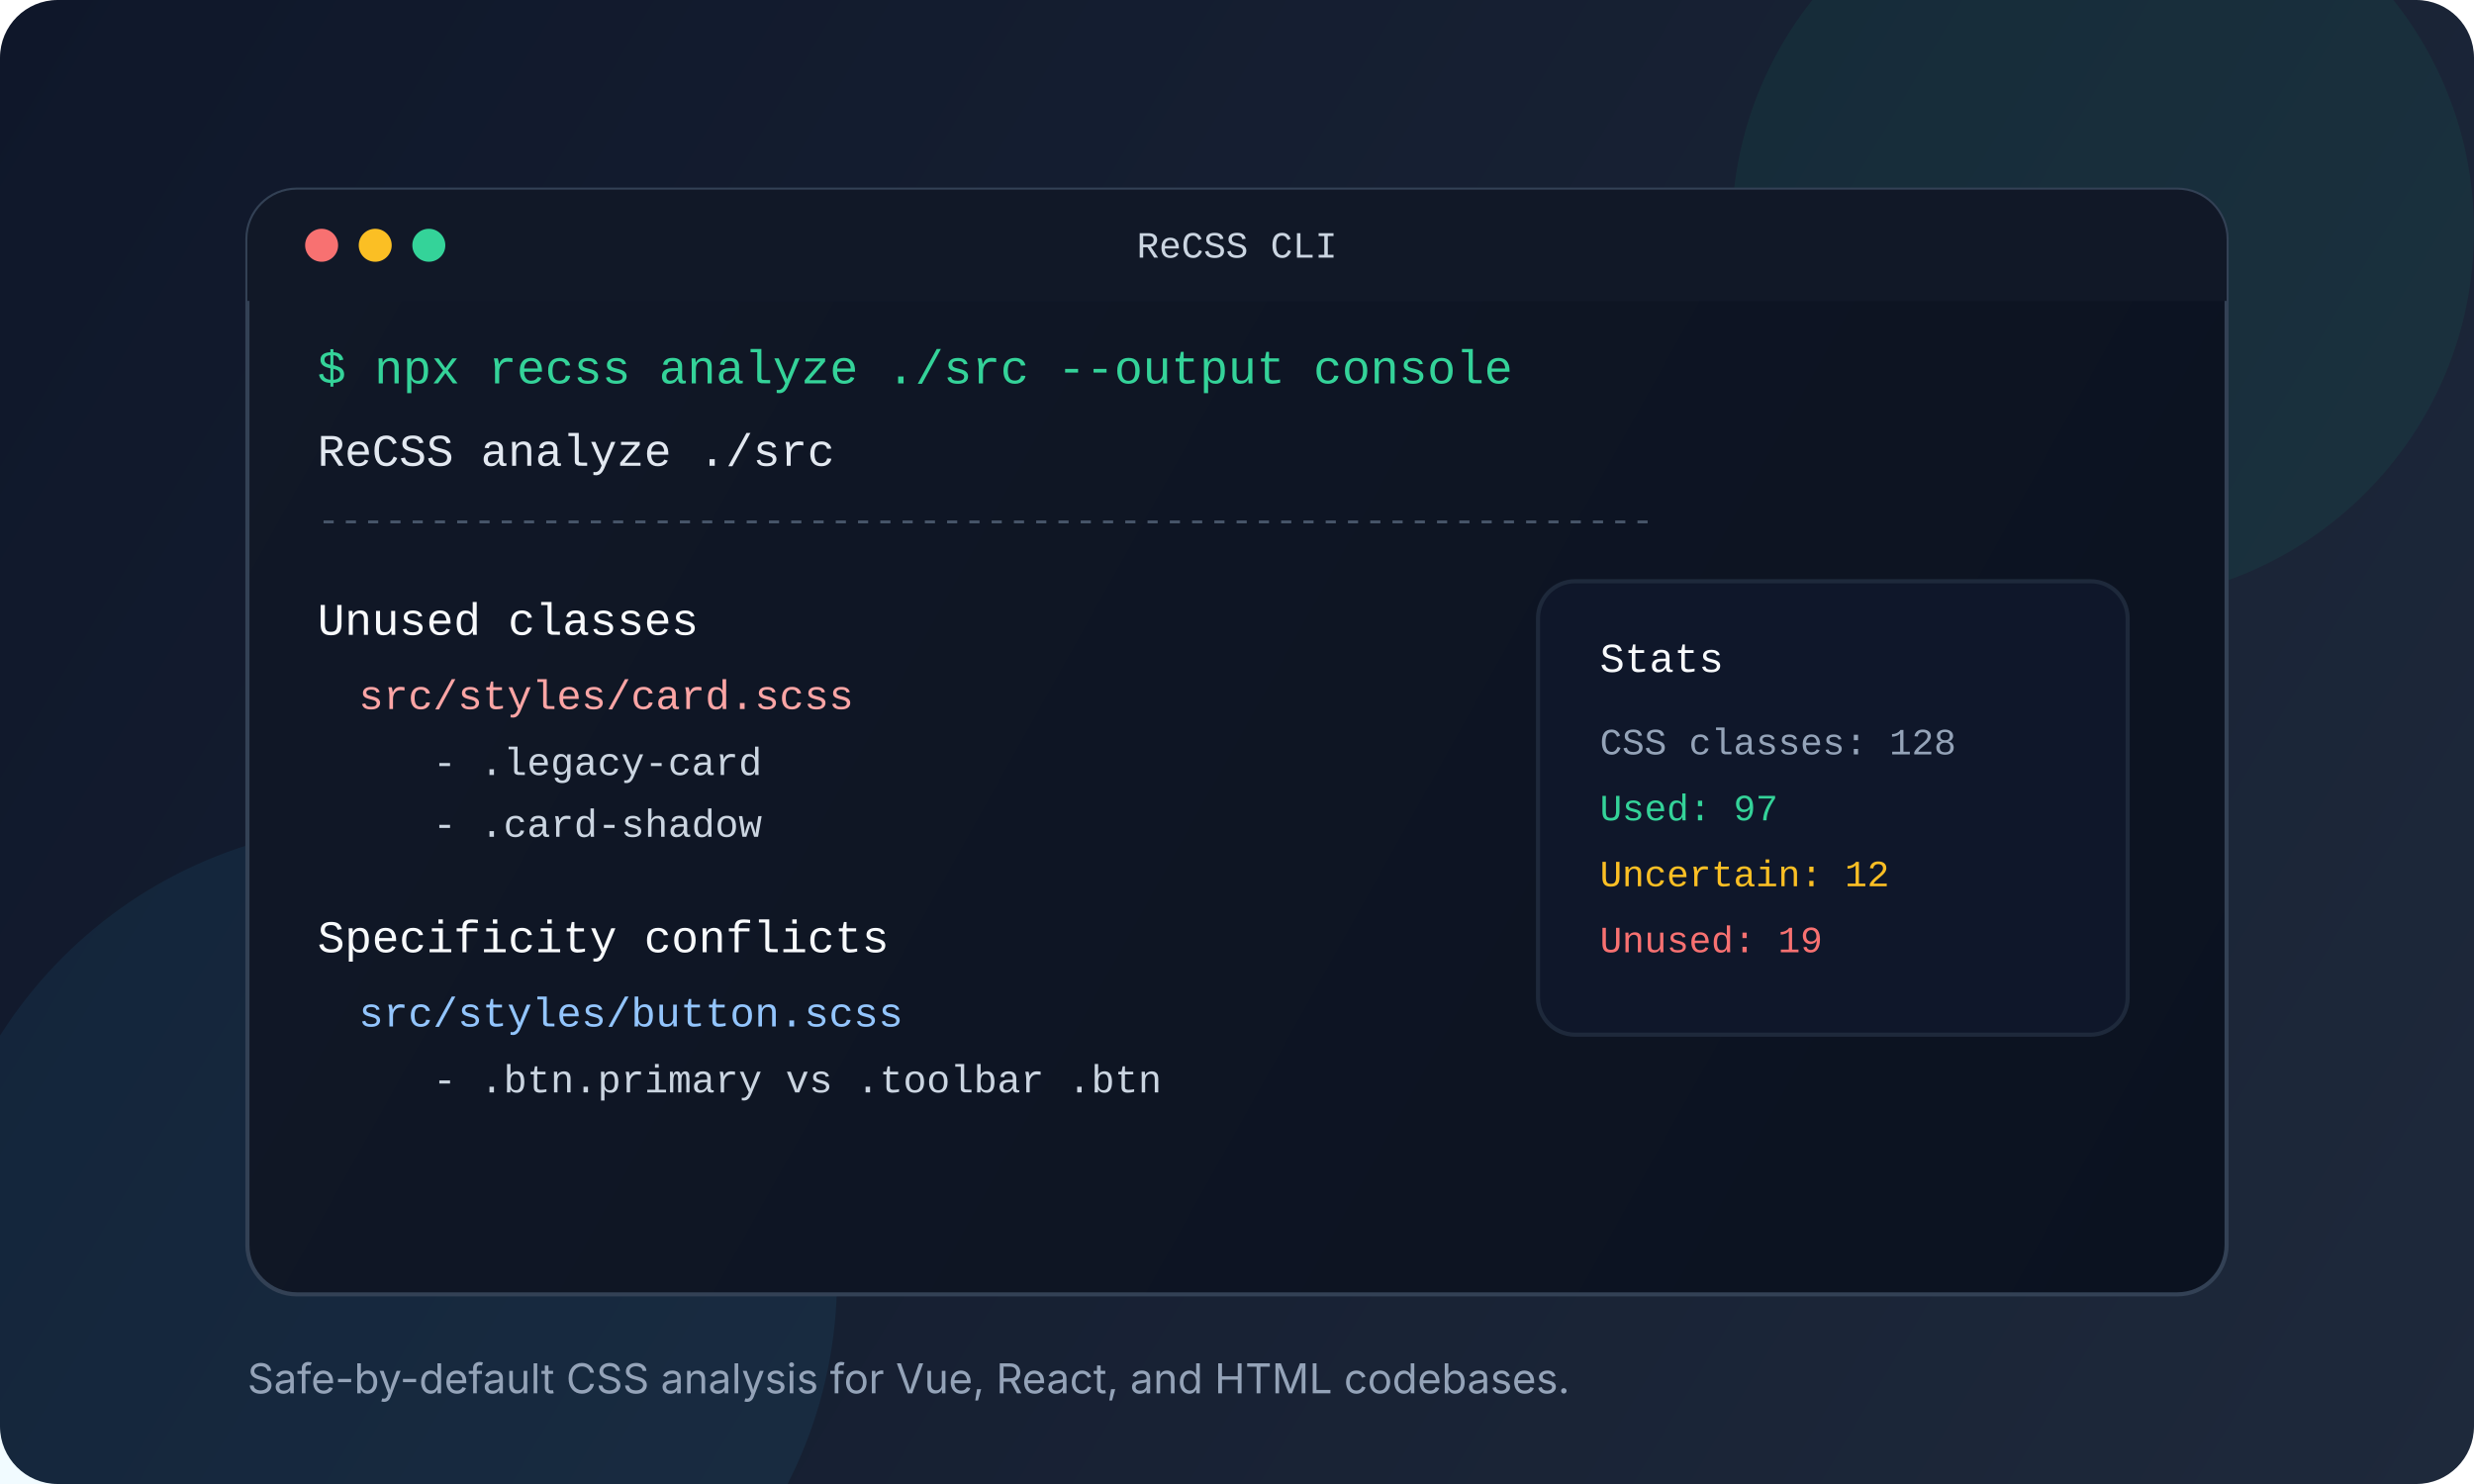
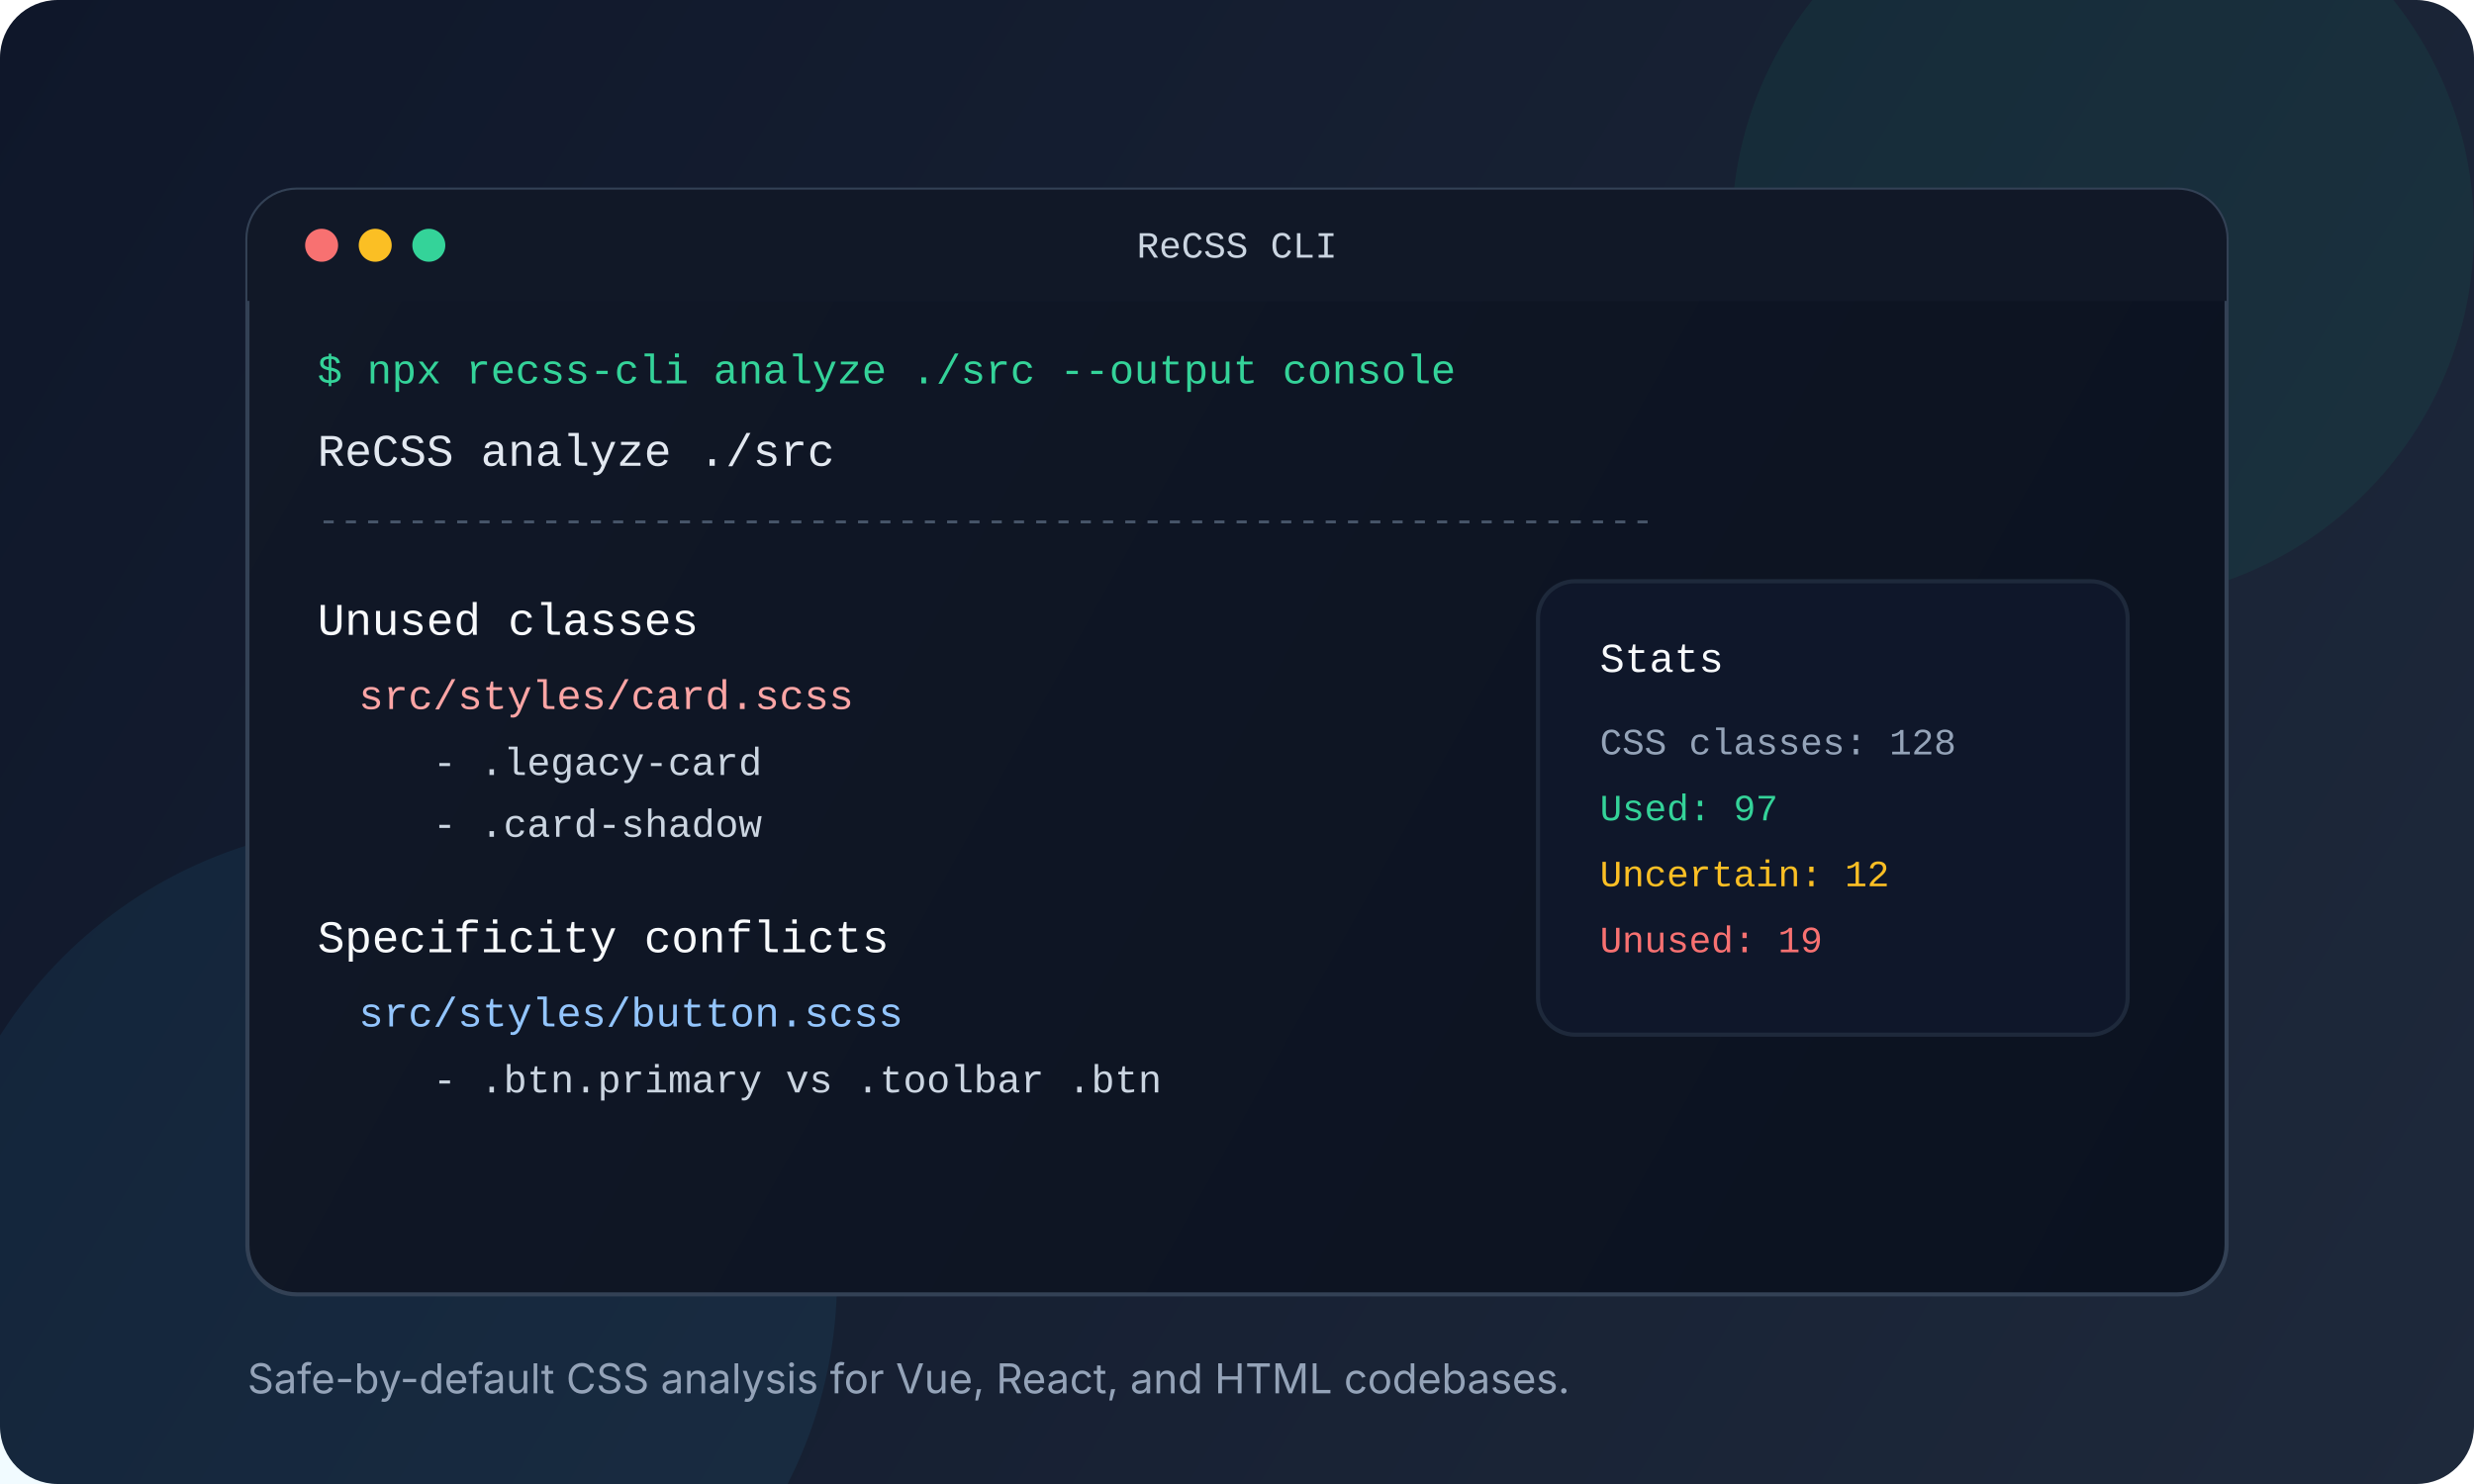
<svg xmlns="http://www.w3.org/2000/svg" width="1200" height="720" viewBox="0 0 1200 720" fill="none">
  <defs>
    <linearGradient id="bg" x1="0" y1="0" x2="1200" y2="720" gradientUnits="userSpaceOnUse">
      <stop stop-color="#0F172A" />
      <stop offset="1" stop-color="#1E293B" />
    </linearGradient>
    <linearGradient id="panel" x1="120" y1="92" x2="1080" y2="628" gradientUnits="userSpaceOnUse">
      <stop stop-color="#111827" />
      <stop offset="1" stop-color="#0B1220" />
    </linearGradient>
  </defs>
  <rect width="1200" height="720" rx="28" fill="url(#bg)" />
  <circle cx="1020" cy="112" r="180" fill="#10B981" fill-opacity="0.08" />
  <circle cx="186" cy="620" r="220" fill="#38BDF8" fill-opacity="0.07" />
  <rect x="120" y="92" width="960" height="536" rx="24" fill="url(#panel)" stroke="#334155" stroke-width="2" />
  <rect x="120" y="92" width="960" height="54" rx="24" fill="#111827" />
  <rect x="120" y="122" width="960" height="24" fill="#111827" />
  <circle cx="156" cy="119" r="8" fill="#F87171" />
  <circle cx="182" cy="119" r="8" fill="#FBBF24" />
  <circle cx="208" cy="119" r="8" fill="#34D399" />
  <text x="600" y="125" fill="#CBD5E1" font-family="Menlo, Consolas, Monaco, 'Liberation Mono', monospace" font-size="18" text-anchor="middle">ReCSS CLI</text>
-   <text x="154" y="186" fill="#34D399" font-family="Menlo, Consolas, Monaco, 'Liberation Mono', monospace" font-size="23">$ npx recss analyze ./src --output console</text>
+   <text x="154" y="186" fill="#34D399" font-family="Menlo, Consolas, Monaco, 'Liberation Mono', monospace" font-size="20">$ npx recss-cli analyze ./src --output console</text>
  <text x="154" y="226" fill="#E2E8F0" font-family="Menlo, Consolas, Monaco, 'Liberation Mono', monospace" font-size="22">ReCSS analyze ./src</text>
  <text x="154" y="258" fill="#475569" font-family="Menlo, Consolas, Monaco, 'Liberation Mono', monospace" font-size="18">------------------------------------------------------------</text>
  <text x="154" y="308" fill="#F8FAFC" font-family="Menlo, Consolas, Monaco, 'Liberation Mono', monospace" font-size="22">Unused classes</text>
  <text x="174" y="344" fill="#FCA5A5" font-family="Menlo, Consolas, Monaco, 'Liberation Mono', monospace" font-size="20">src/styles/card.scss</text>
  <text x="210" y="376" fill="#CBD5E1" font-family="Menlo, Consolas, Monaco, 'Liberation Mono', monospace" font-size="19">- .legacy-card</text>
  <text x="210" y="406" fill="#CBD5E1" font-family="Menlo, Consolas, Monaco, 'Liberation Mono', monospace" font-size="19">- .card-shadow</text>
  <text x="154" y="462" fill="#F8FAFC" font-family="Menlo, Consolas, Monaco, 'Liberation Mono', monospace" font-size="22">Specificity conflicts</text>
  <text x="174" y="498" fill="#93C5FD" font-family="Menlo, Consolas, Monaco, 'Liberation Mono', monospace" font-size="20">src/styles/button.scss</text>
  <text x="210" y="530" fill="#CBD5E1" font-family="Menlo, Consolas, Monaco, 'Liberation Mono', monospace" font-size="19">- .btn.primary vs .toolbar .btn</text>
  <rect x="746" y="282" width="286" height="220" rx="18" fill="#0F172A" stroke="#1E293B" stroke-width="2" />
  <text x="776" y="326" fill="#F8FAFC" font-family="Menlo, Consolas, Monaco, 'Liberation Mono', monospace" font-size="20">Stats</text>
  <text x="776" y="366" fill="#94A3B8" font-family="Menlo, Consolas, Monaco, 'Liberation Mono', monospace" font-size="18">CSS classes: 128</text>
  <text x="776" y="398" fill="#34D399" font-family="Menlo, Consolas, Monaco, 'Liberation Mono', monospace" font-size="18">Used: 97</text>
  <text x="776" y="430" fill="#FBBF24" font-family="Menlo, Consolas, Monaco, 'Liberation Mono', monospace" font-size="18">Uncertain: 12</text>
  <text x="776" y="462" fill="#F87171" font-family="Menlo, Consolas, Monaco, 'Liberation Mono', monospace" font-size="18">Unused: 19</text>
  <text x="120" y="676" fill="#94A3B8" font-family="Inter, Arial, sans-serif" font-size="20">Safe-by-default CSS analysis for Vue, React, and HTML codebases.</text>
</svg>
